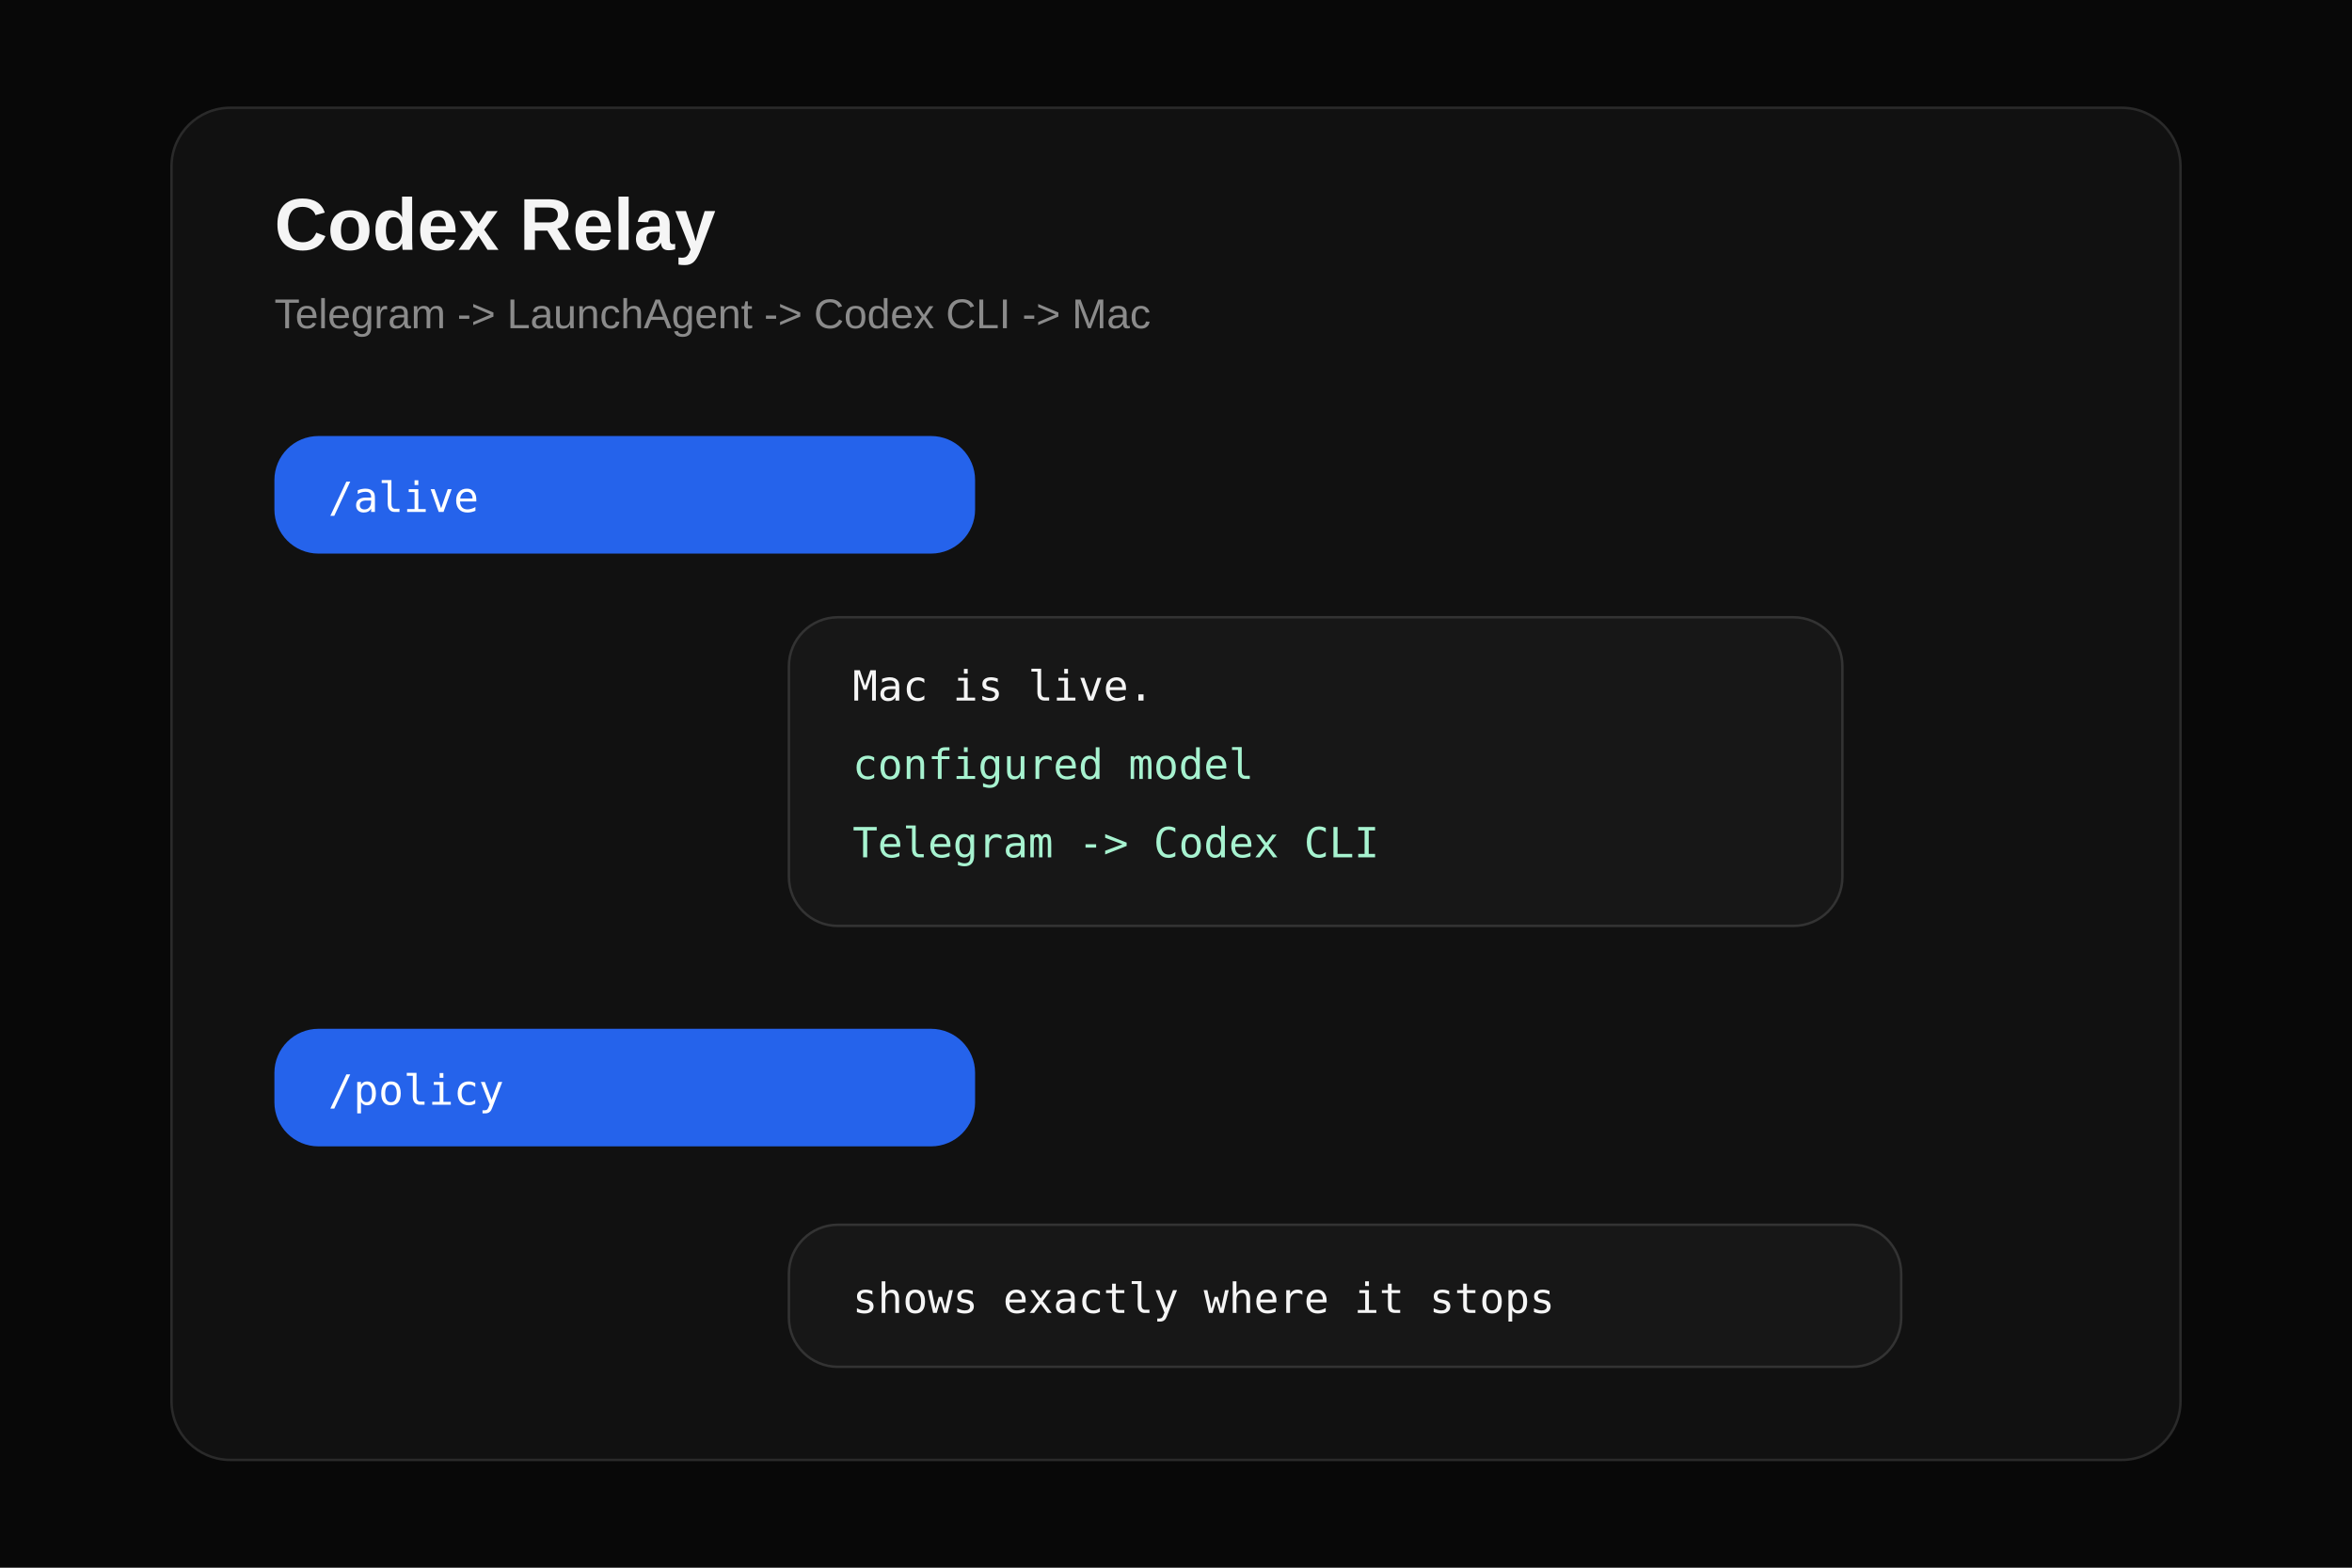
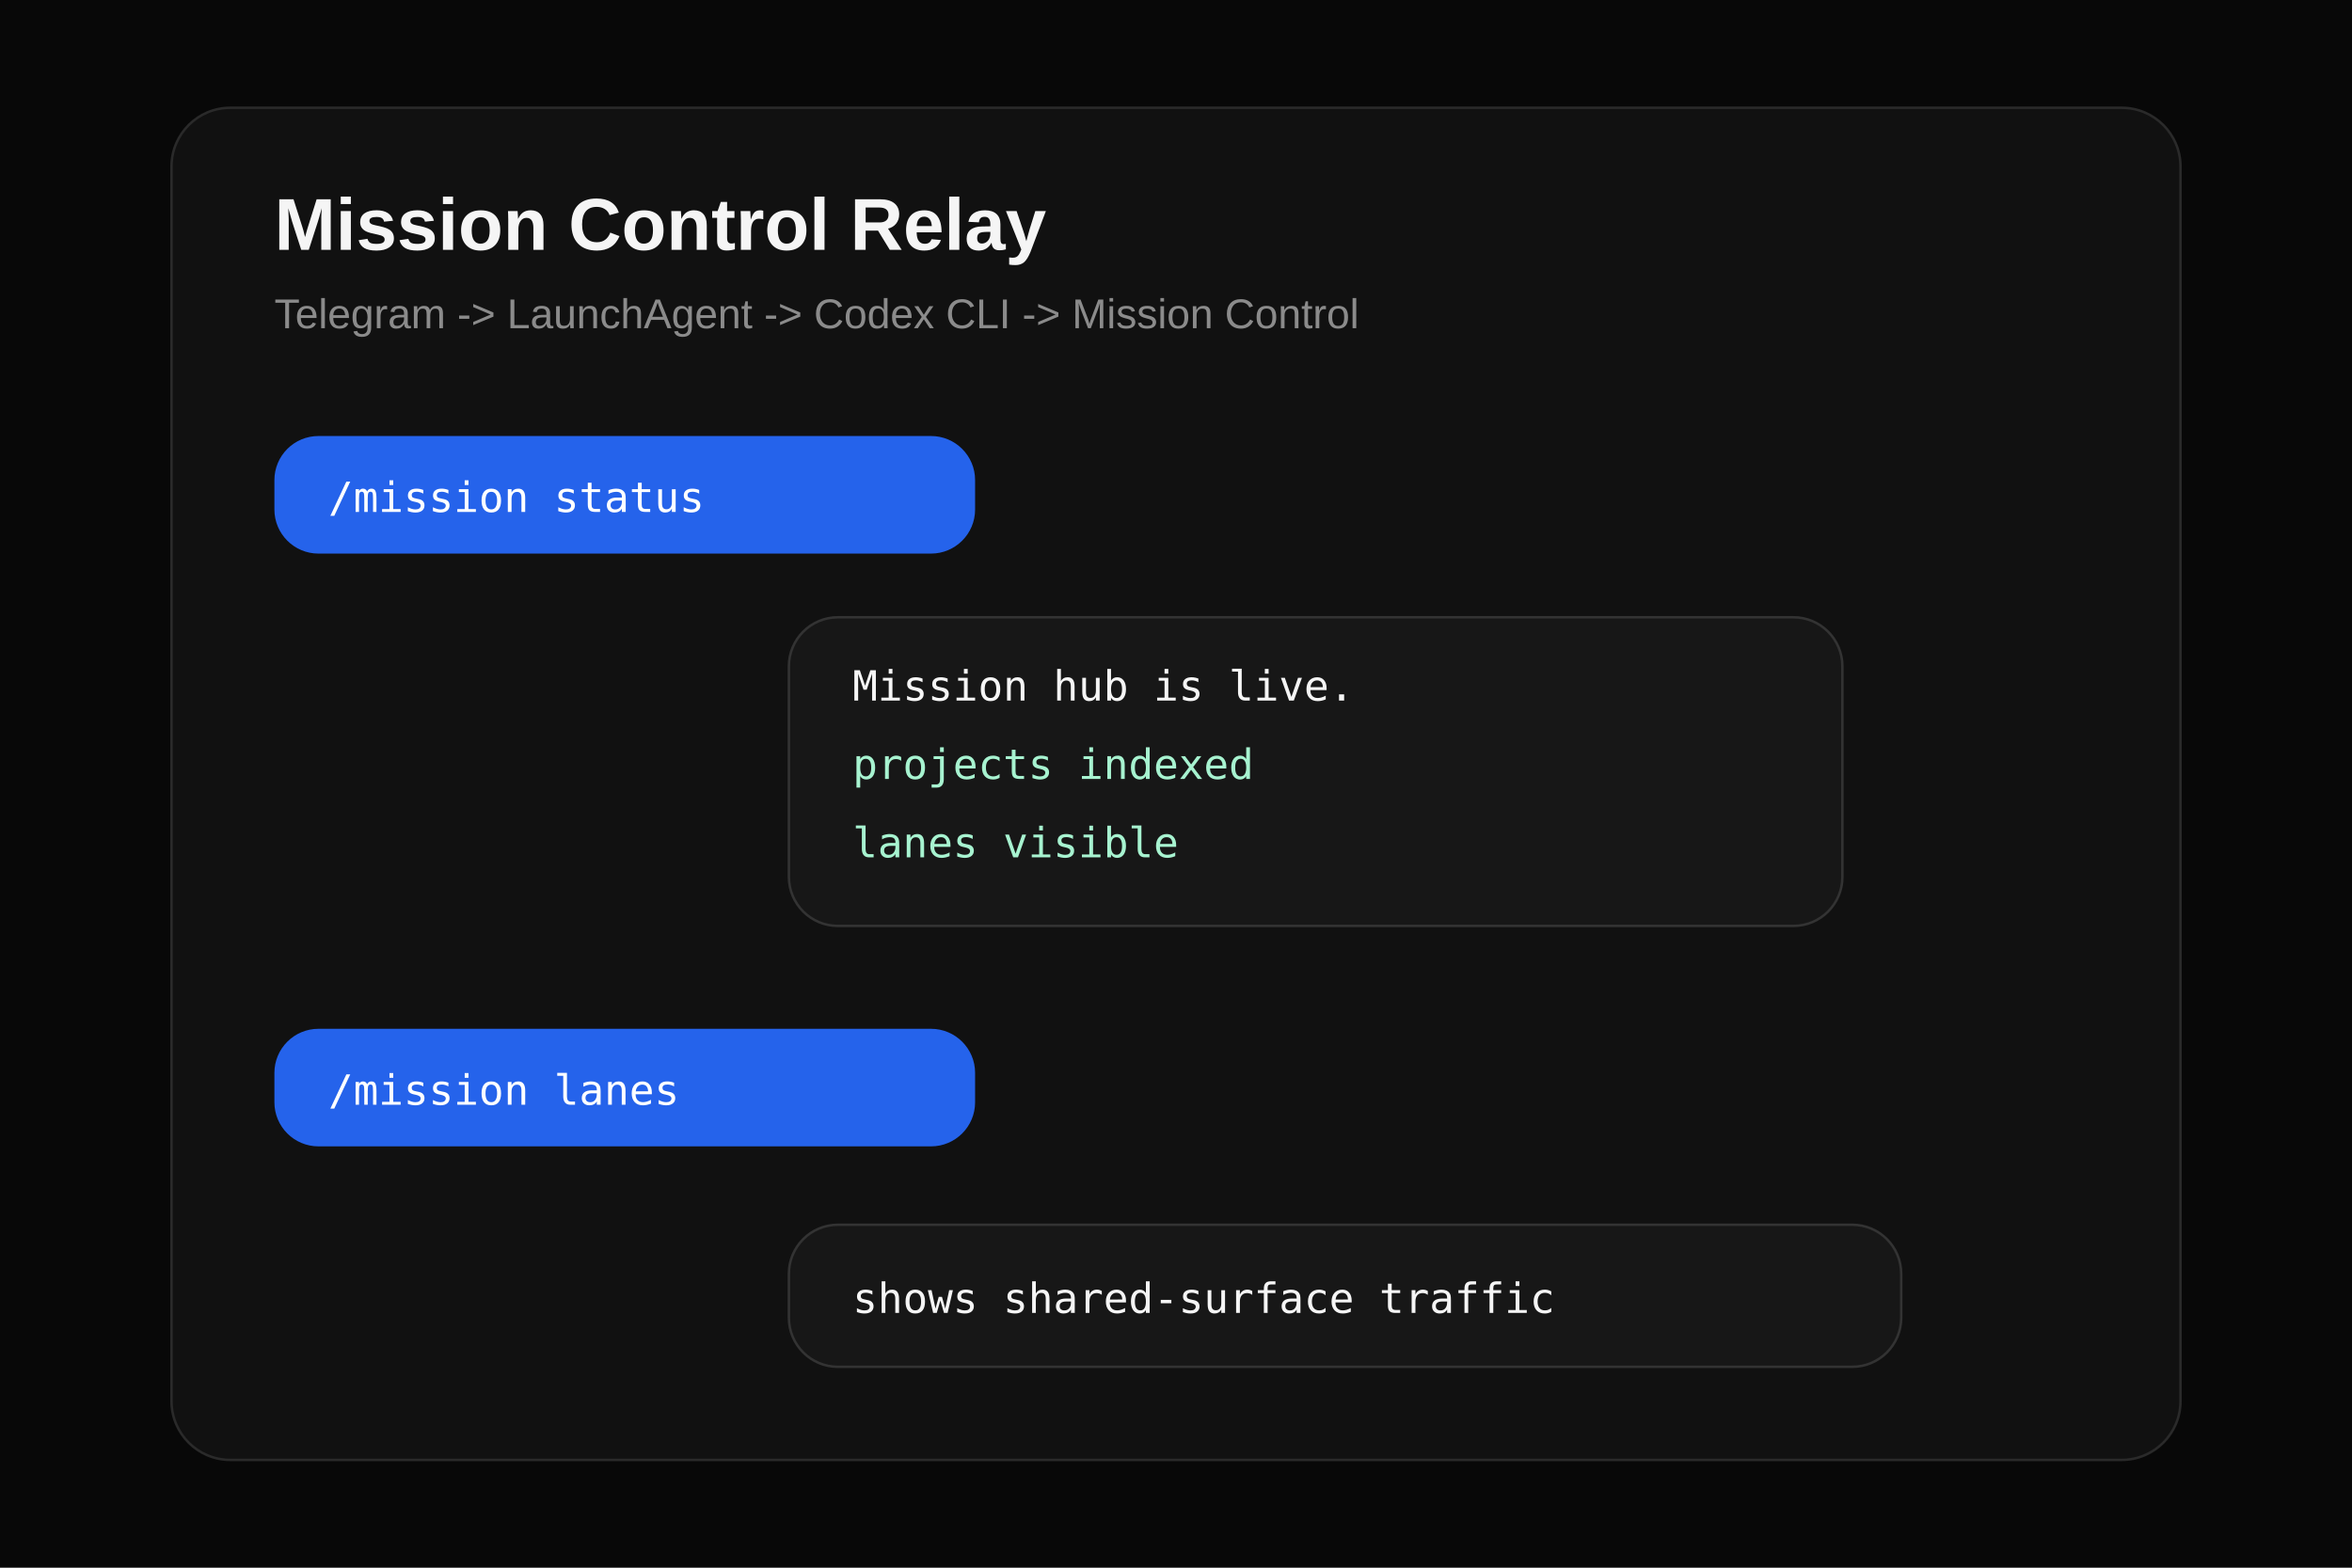
- <svg xmlns="http://www.w3.org/2000/svg" width="960" height="640" viewBox="0 0 960 640" role="img" aria-label="Codex Relay Telegram transcript">
+ <svg xmlns="http://www.w3.org/2000/svg" width="960" height="640" viewBox="0 0 960 640" role="img" aria-label="Mission Control Relay Telegram transcript">
  <rect width="960" height="640" fill="#080808" />
  <rect x="70" y="44" width="820" height="552" rx="24" fill="#111111" stroke="#2a2a2a" />
-   <text x="112" y="102" fill="#f5f5f5" font-family="Arial, sans-serif" font-size="30" font-weight="700">Codex Relay</text>
-   <text x="112" y="134" fill="#8b8b8b" font-family="Arial, sans-serif" font-size="17">Telegram -&gt; LaunchAgent -&gt; Codex CLI -&gt; Mac</text>
+   <text x="112" y="102" fill="#f5f5f5" font-family="Arial, sans-serif" font-size="30" font-weight="700">Mission Control Relay</text>
+   <text x="112" y="134" fill="#8b8b8b" font-family="Arial, sans-serif" font-size="17">Telegram -&gt; LaunchAgent -&gt; Codex CLI -&gt; Mission Control</text>
  <g font-family="Menlo, monospace" font-size="17">
    <rect x="112" y="178" width="286" height="48" rx="18" fill="#2563eb" />
-     <text x="134" y="209" fill="#ffffff">/alive</text>
+     <text x="134" y="209" fill="#ffffff">/mission status</text>
    <rect x="322" y="252" width="430" height="126" rx="20" fill="#171717" stroke="#333333" />
-     <text x="348" y="286" fill="#f5f5f5">Mac is live.</text>
-     <text x="348" y="318" fill="#a7f3d0">configured model</text>
-     <text x="348" y="350" fill="#a7f3d0">Telegram -&gt; Codex CLI</text>
+     <text x="348" y="286" fill="#f5f5f5">Mission hub is live.</text>
+     <text x="348" y="318" fill="#a7f3d0">projects indexed</text>
+     <text x="348" y="350" fill="#a7f3d0">lanes visible</text>
    <rect x="112" y="420" width="286" height="48" rx="18" fill="#2563eb" />
-     <text x="134" y="451" fill="#ffffff">/policy</text>
+     <text x="134" y="451" fill="#ffffff">/mission lanes</text>
    <rect x="322" y="500" width="454" height="58" rx="20" fill="#171717" stroke="#333333" />
-     <text x="348" y="536" fill="#f5f5f5">shows exactly where it stops</text>
+     <text x="348" y="536" fill="#f5f5f5">shows shared-surface traffic</text>
  </g>
</svg>
